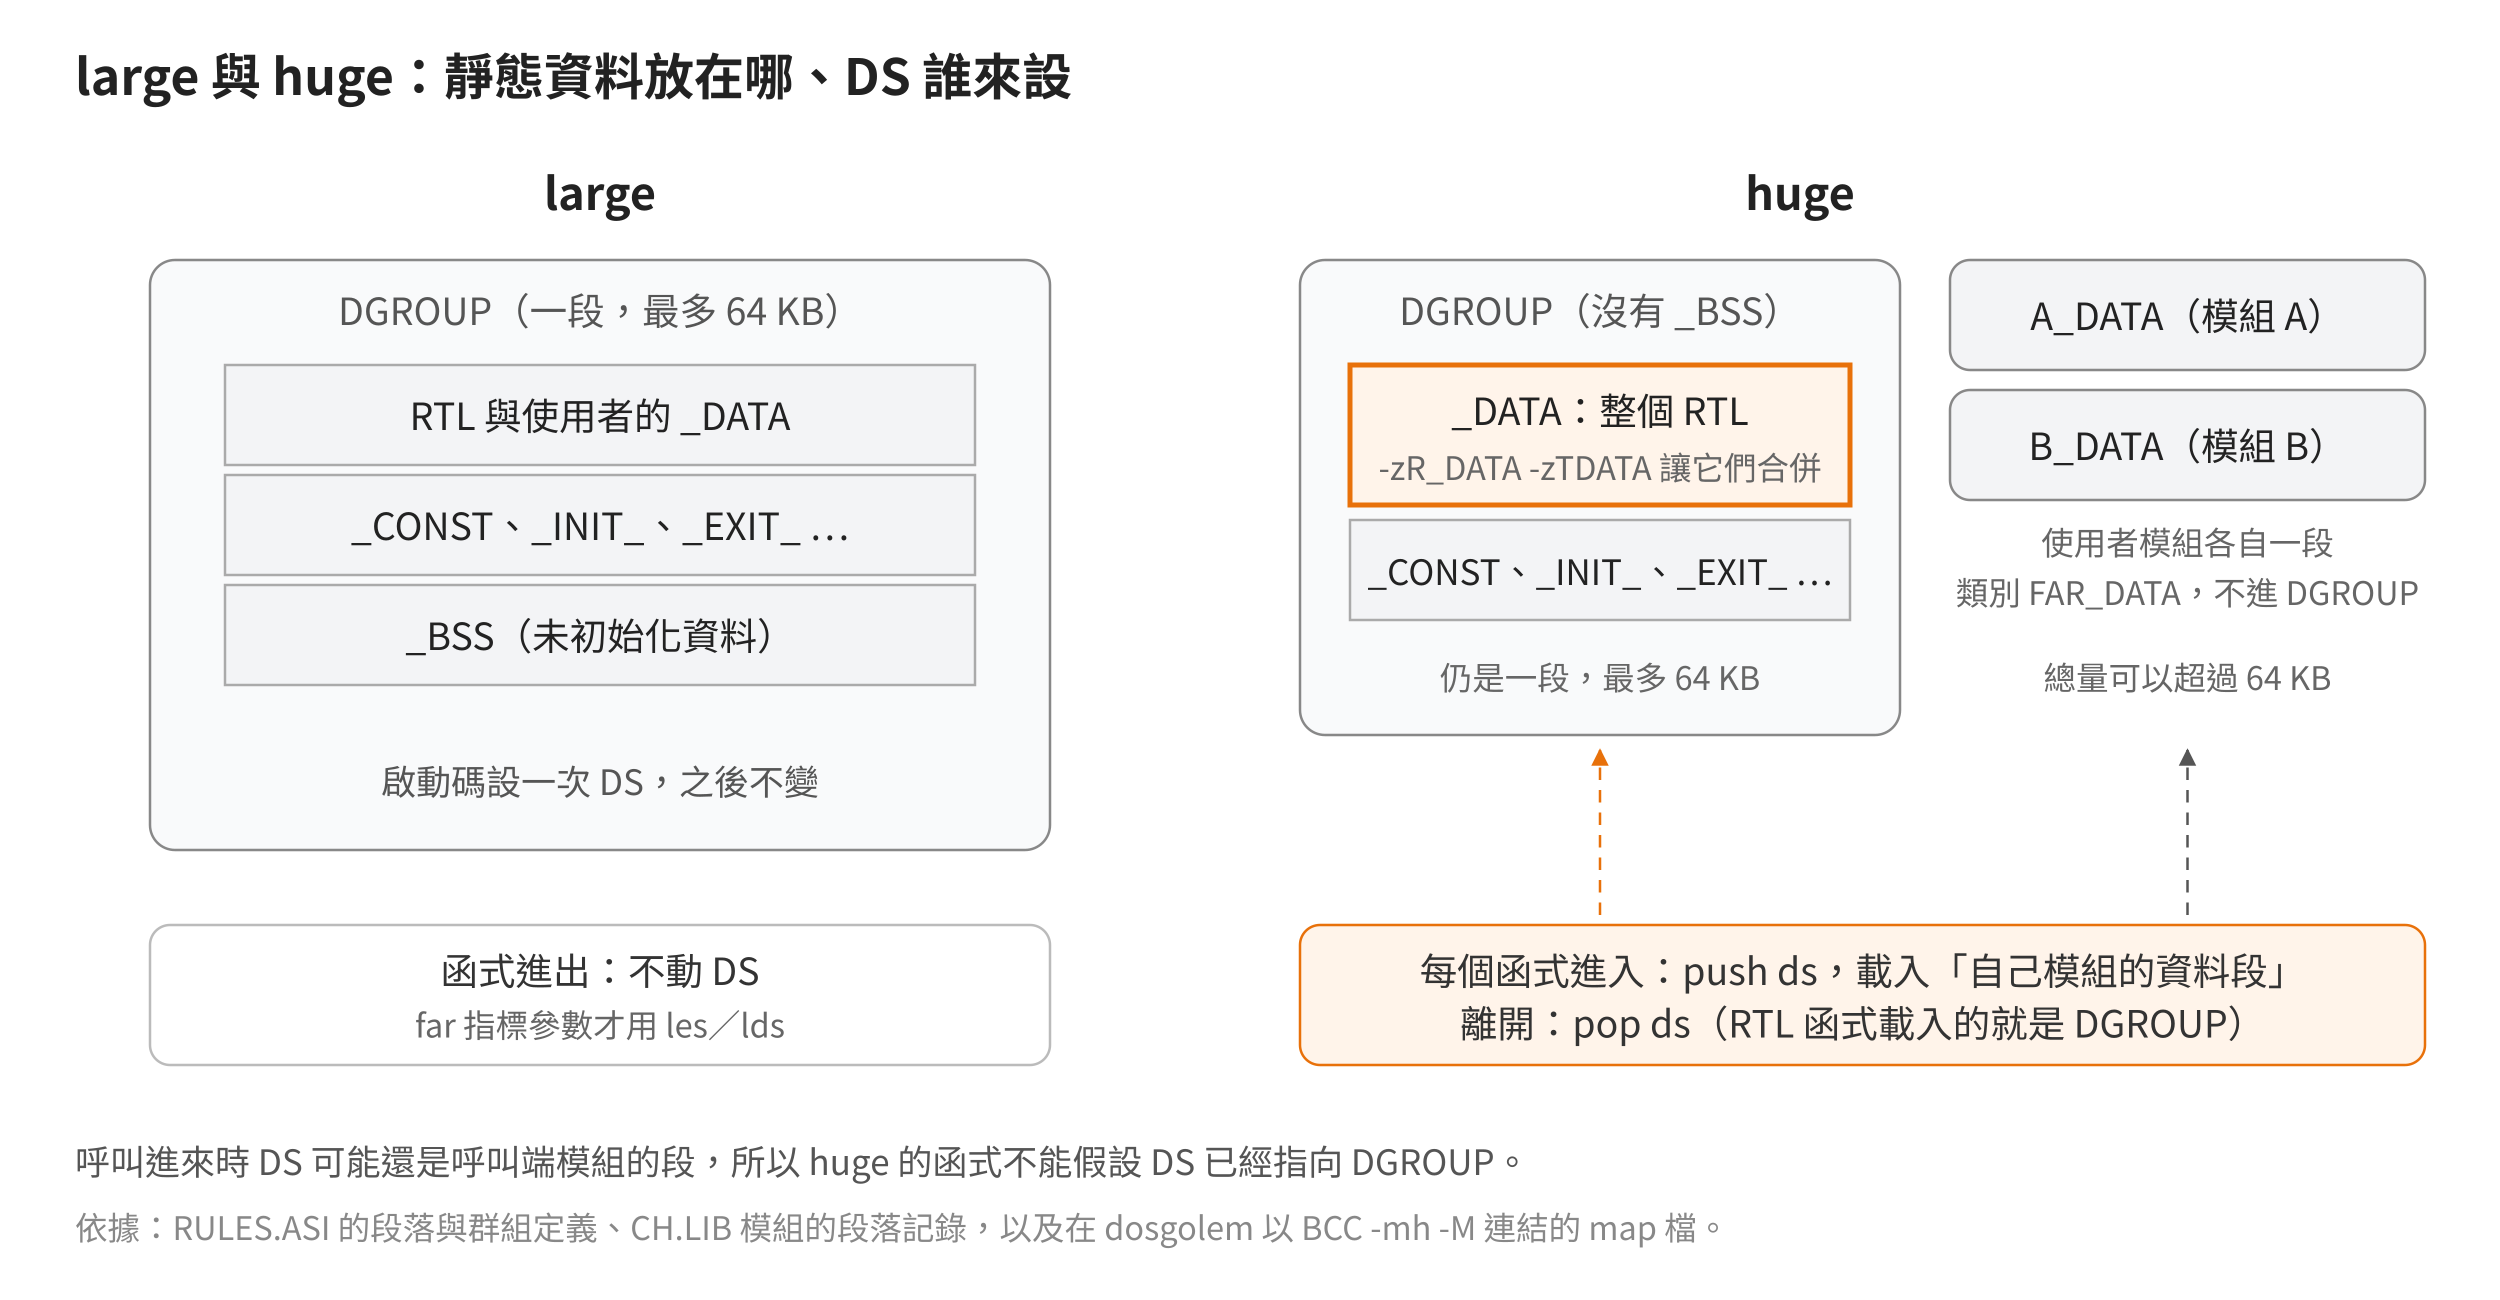
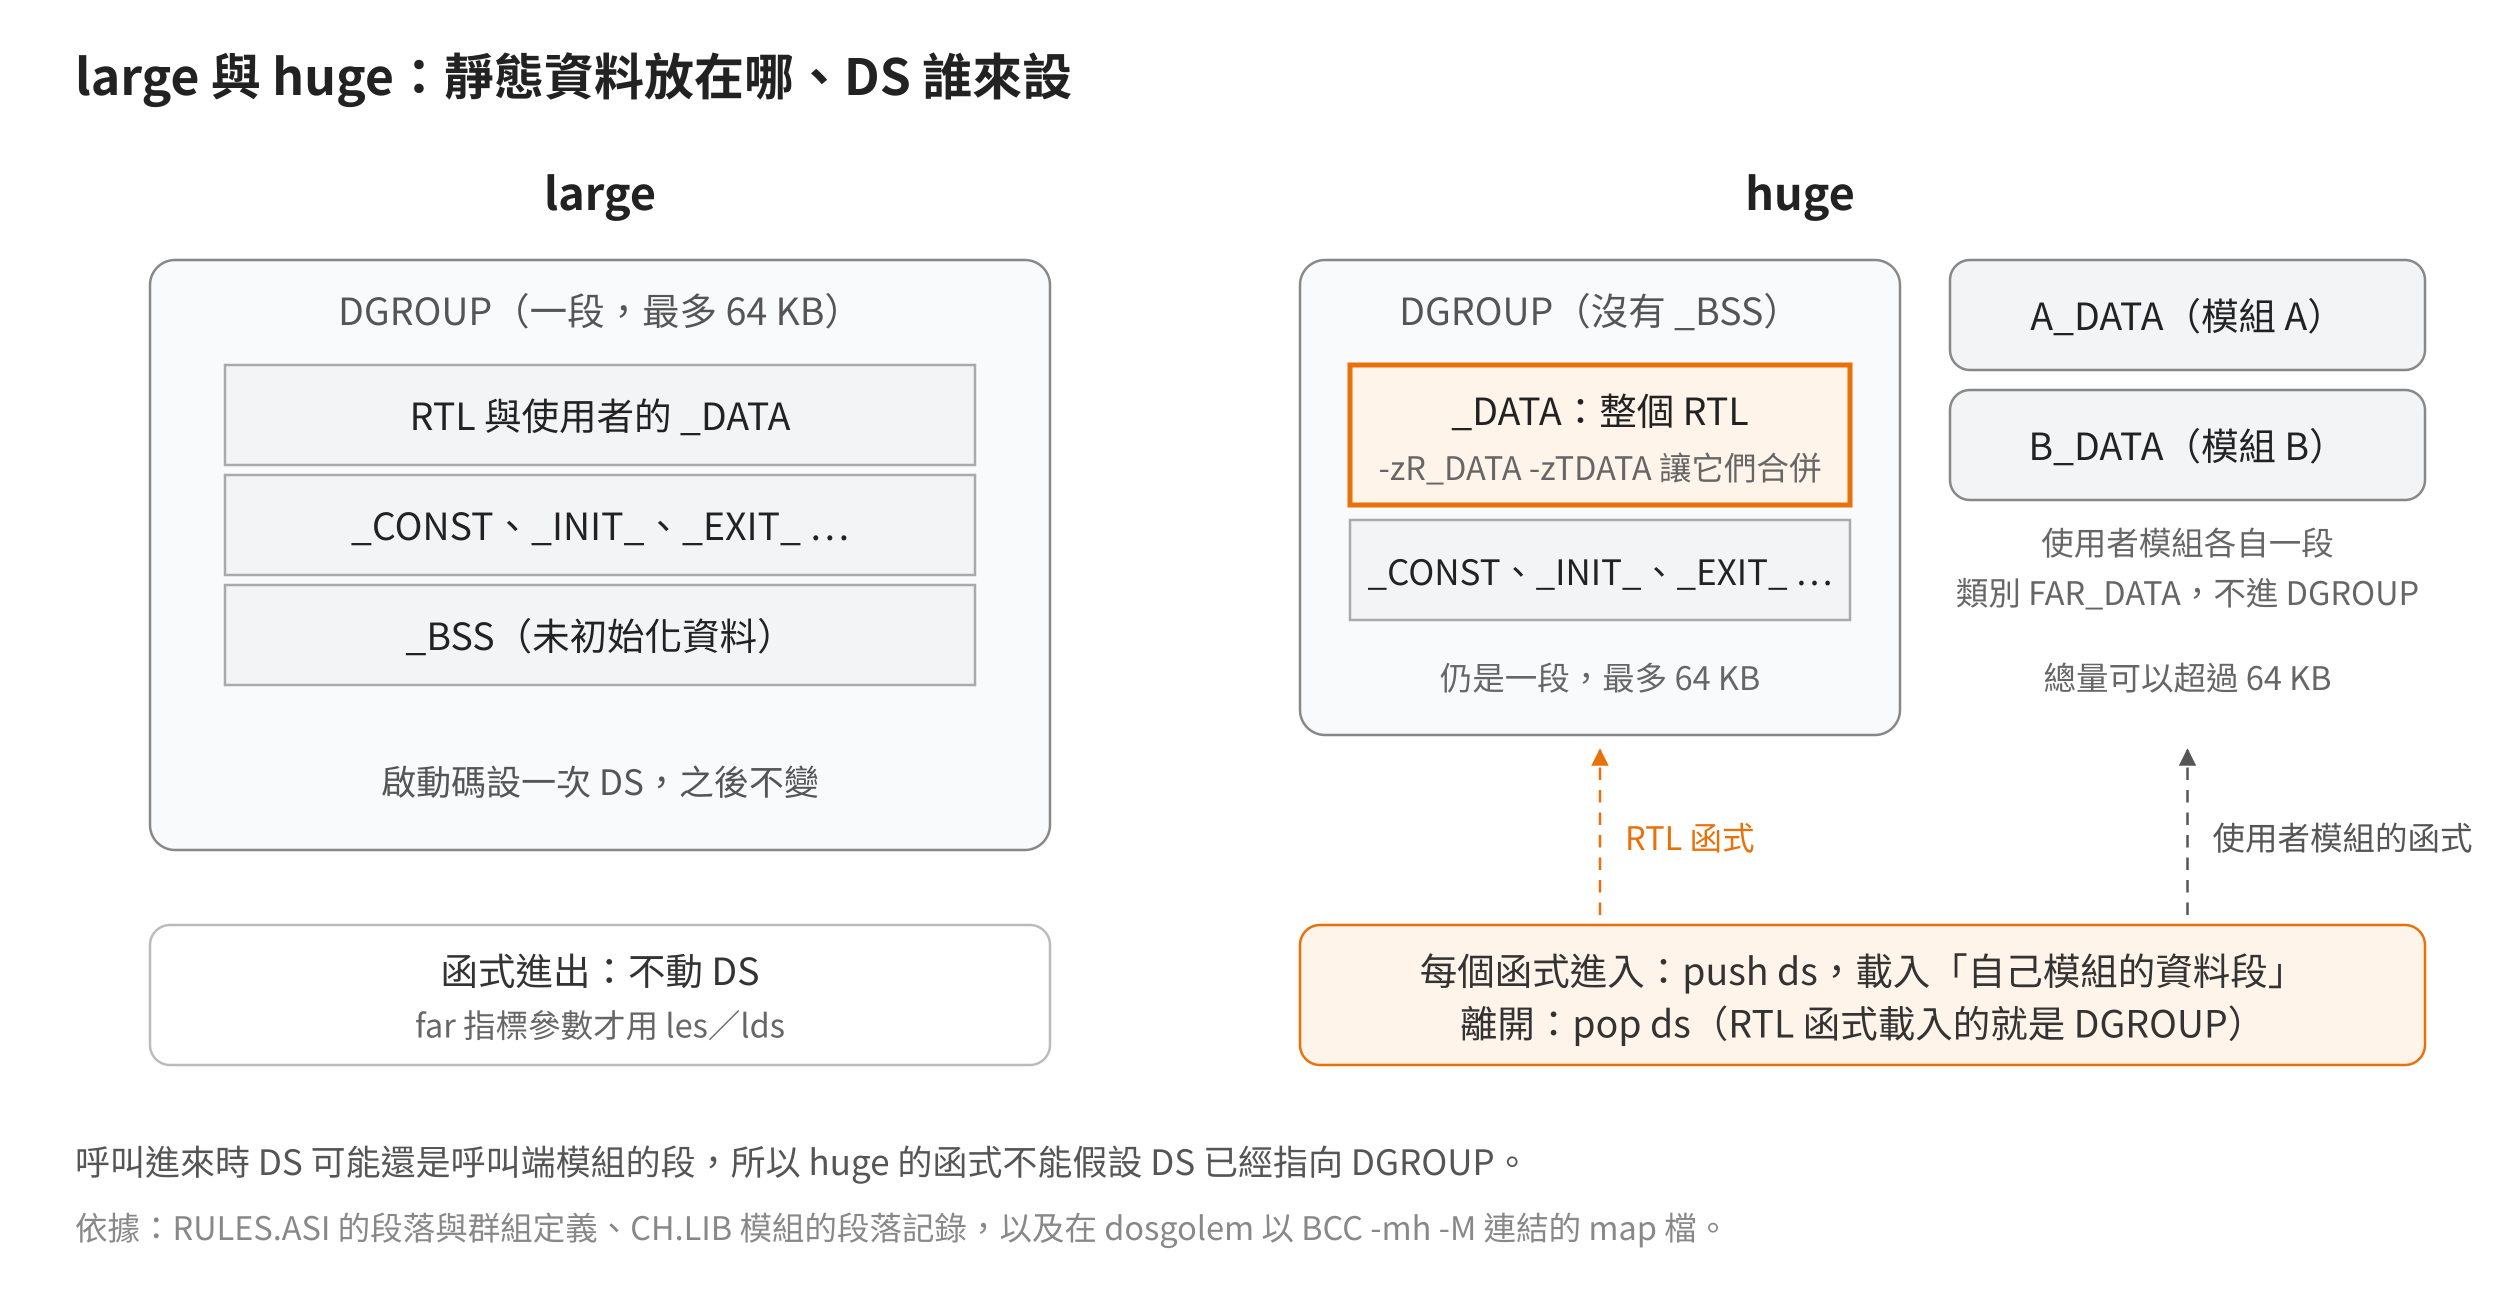
<svg xmlns="http://www.w3.org/2000/svg" width="1000" height="520" viewBox="0 0 1000 520" font-family="'Noto Sans CJK TC','PingFang TC','Microsoft JhengHei',sans-serif">
  <defs>
    <marker id="arr" viewBox="0 0 10 10" refX="9" refY="5" markerWidth="7" markerHeight="7" orient="auto-start-reverse">
      <path d="M0,0 L10,5 L0,10 z" fill="#555" />
    </marker>
    <marker id="arrO" viewBox="0 0 10 10" refX="9" refY="5" markerWidth="7" markerHeight="7" orient="auto-start-reverse">
      <path d="M0,0 L10,5 L0,10 z" fill="#E8710A" />
    </marker>
  </defs>
  <rect width="1000" height="520" fill="#ffffff" />
  <text x="30" y="38" font-size="20" font-weight="bold" fill="#222">large 與 huge：靜態資料放在哪、DS 誰來設</text>
  <text x="240" y="84" font-size="18" font-weight="bold" text-anchor="middle" fill="#222">large</text>
  <rect x="60" y="104" width="360" height="236" rx="10" fill="#f9fafb" stroke="#888" />
  <text x="240" y="130" font-size="15" text-anchor="middle" fill="#555">DGROUP（一段，最多 64 KB）</text>
  <rect x="90" y="146" width="300" height="40" fill="#f3f4f6" stroke="#aaa" />
  <text x="240" y="172" font-size="15" text-anchor="middle" fill="#222">RTL 與使用者的 _DATA</text>
  <rect x="90" y="190" width="300" height="40" fill="#f3f4f6" stroke="#aaa" />
  <text x="240" y="216" font-size="15" text-anchor="middle" fill="#222">_CONST、_INIT_、_EXIT_ …</text>
  <rect x="90" y="234" width="300" height="40" fill="#f3f4f6" stroke="#aaa" />
  <text x="240" y="260" font-size="15" text-anchor="middle" fill="#222">_BSS（未初始化資料）</text>
  <text x="240" y="318" font-size="14" text-anchor="middle" fill="#555">啟動碼設一次 DS，之後不變</text>
  <rect x="60" y="370" width="360" height="56" rx="8" fill="#fff" stroke="#bbb" />
  <text x="240" y="394" font-size="15" text-anchor="middle" fill="#333">函式進出：不動 DS</text>
  <text x="240" y="415" font-size="13" text-anchor="middle" fill="#666">far 指標參數才用 les／lds</text>
  <text x="720" y="84" font-size="18" font-weight="bold" text-anchor="middle" fill="#222">huge</text>
  <rect x="520" y="104" width="240" height="190" rx="10" fill="#f9fafb" stroke="#888" />
  <text x="640" y="130" font-size="15" text-anchor="middle" fill="#555">DGROUP（沒有 _BSS）</text>
  <rect x="540" y="146" width="200" height="56" fill="#fff4ea" stroke="#E8710A" stroke-width="2" />
  <text x="640" y="170" font-size="15" text-anchor="middle" fill="#222">_DATA：整個 RTL</text>
  <text x="640" y="192" font-size="13" text-anchor="middle" fill="#666">-zR_DATA -zTDATA 讓它們合併</text>
  <rect x="540" y="208" width="200" height="40" fill="#f3f4f6" stroke="#aaa" />
  <text x="640" y="234" font-size="14" text-anchor="middle" fill="#222">_CONST、_INIT_、_EXIT_ …</text>
  <text x="640" y="276" font-size="13" text-anchor="middle" fill="#666">仍是一段，最多 64 KB</text>
  <rect x="780" y="104" width="190" height="44" rx="8" fill="#f3f4f6" stroke="#888" />
  <text x="875" y="132" font-size="15" text-anchor="middle" fill="#222">A_DATA（模組 A）</text>
  <rect x="780" y="156" width="190" height="44" rx="8" fill="#f3f4f6" stroke="#888" />
  <text x="875" y="184" font-size="15" text-anchor="middle" fill="#222">B_DATA（模組 B）</text>
  <text x="875" y="222" font-size="13" text-anchor="middle" fill="#666">使用者模組各自一段</text>
  <text x="875" y="242" font-size="13" text-anchor="middle" fill="#666">類別 FAR_DATA，不進 DGROUP</text>
  <text x="875" y="276" font-size="13" text-anchor="middle" fill="#666">總量可以超過 64 KB</text>
  <rect x="520" y="370" width="450" height="56" rx="8" fill="#fff4ea" stroke="#E8710A" />
  <text x="745" y="394" font-size="15" text-anchor="middle" fill="#333">每個函式進入：push ds，載入「自己模組的資料段」</text>
  <text x="745" y="415" font-size="15" text-anchor="middle" fill="#333">離開：pop ds（RTL 函式載入的就是 DGROUP）</text>
  <line x1="640" y1="366" x2="640" y2="300" stroke="#E8710A" stroke-dasharray="5 4" marker-end="url(#arrO)" />
+   <text x="650" y="340" font-size="13" fill="#E8710A">RTL 函式</text>
+   <text x="885" y="340" font-size="13" fill="#555">使用者模組的函式</text>
  <line x1="875" y1="366" x2="875" y2="300" stroke="#555" stroke-dasharray="5 4" marker-end="url(#arr)" />
  <text x="30" y="470" font-size="14" fill="#555">呼叫進來時 DS 可能還是呼叫端模組的段，所以 huge 的函式不能假設 DS 已經指向 DGROUP。</text>
  <text x="30" y="496" font-size="13" fill="#888">依據：RULES.ASI 的段落與群組定義、CH.LIB 模組的段落記錄，以及在 dosgolem 以 BCC -mh -M 連結的 map 檔。</text>
</svg>
